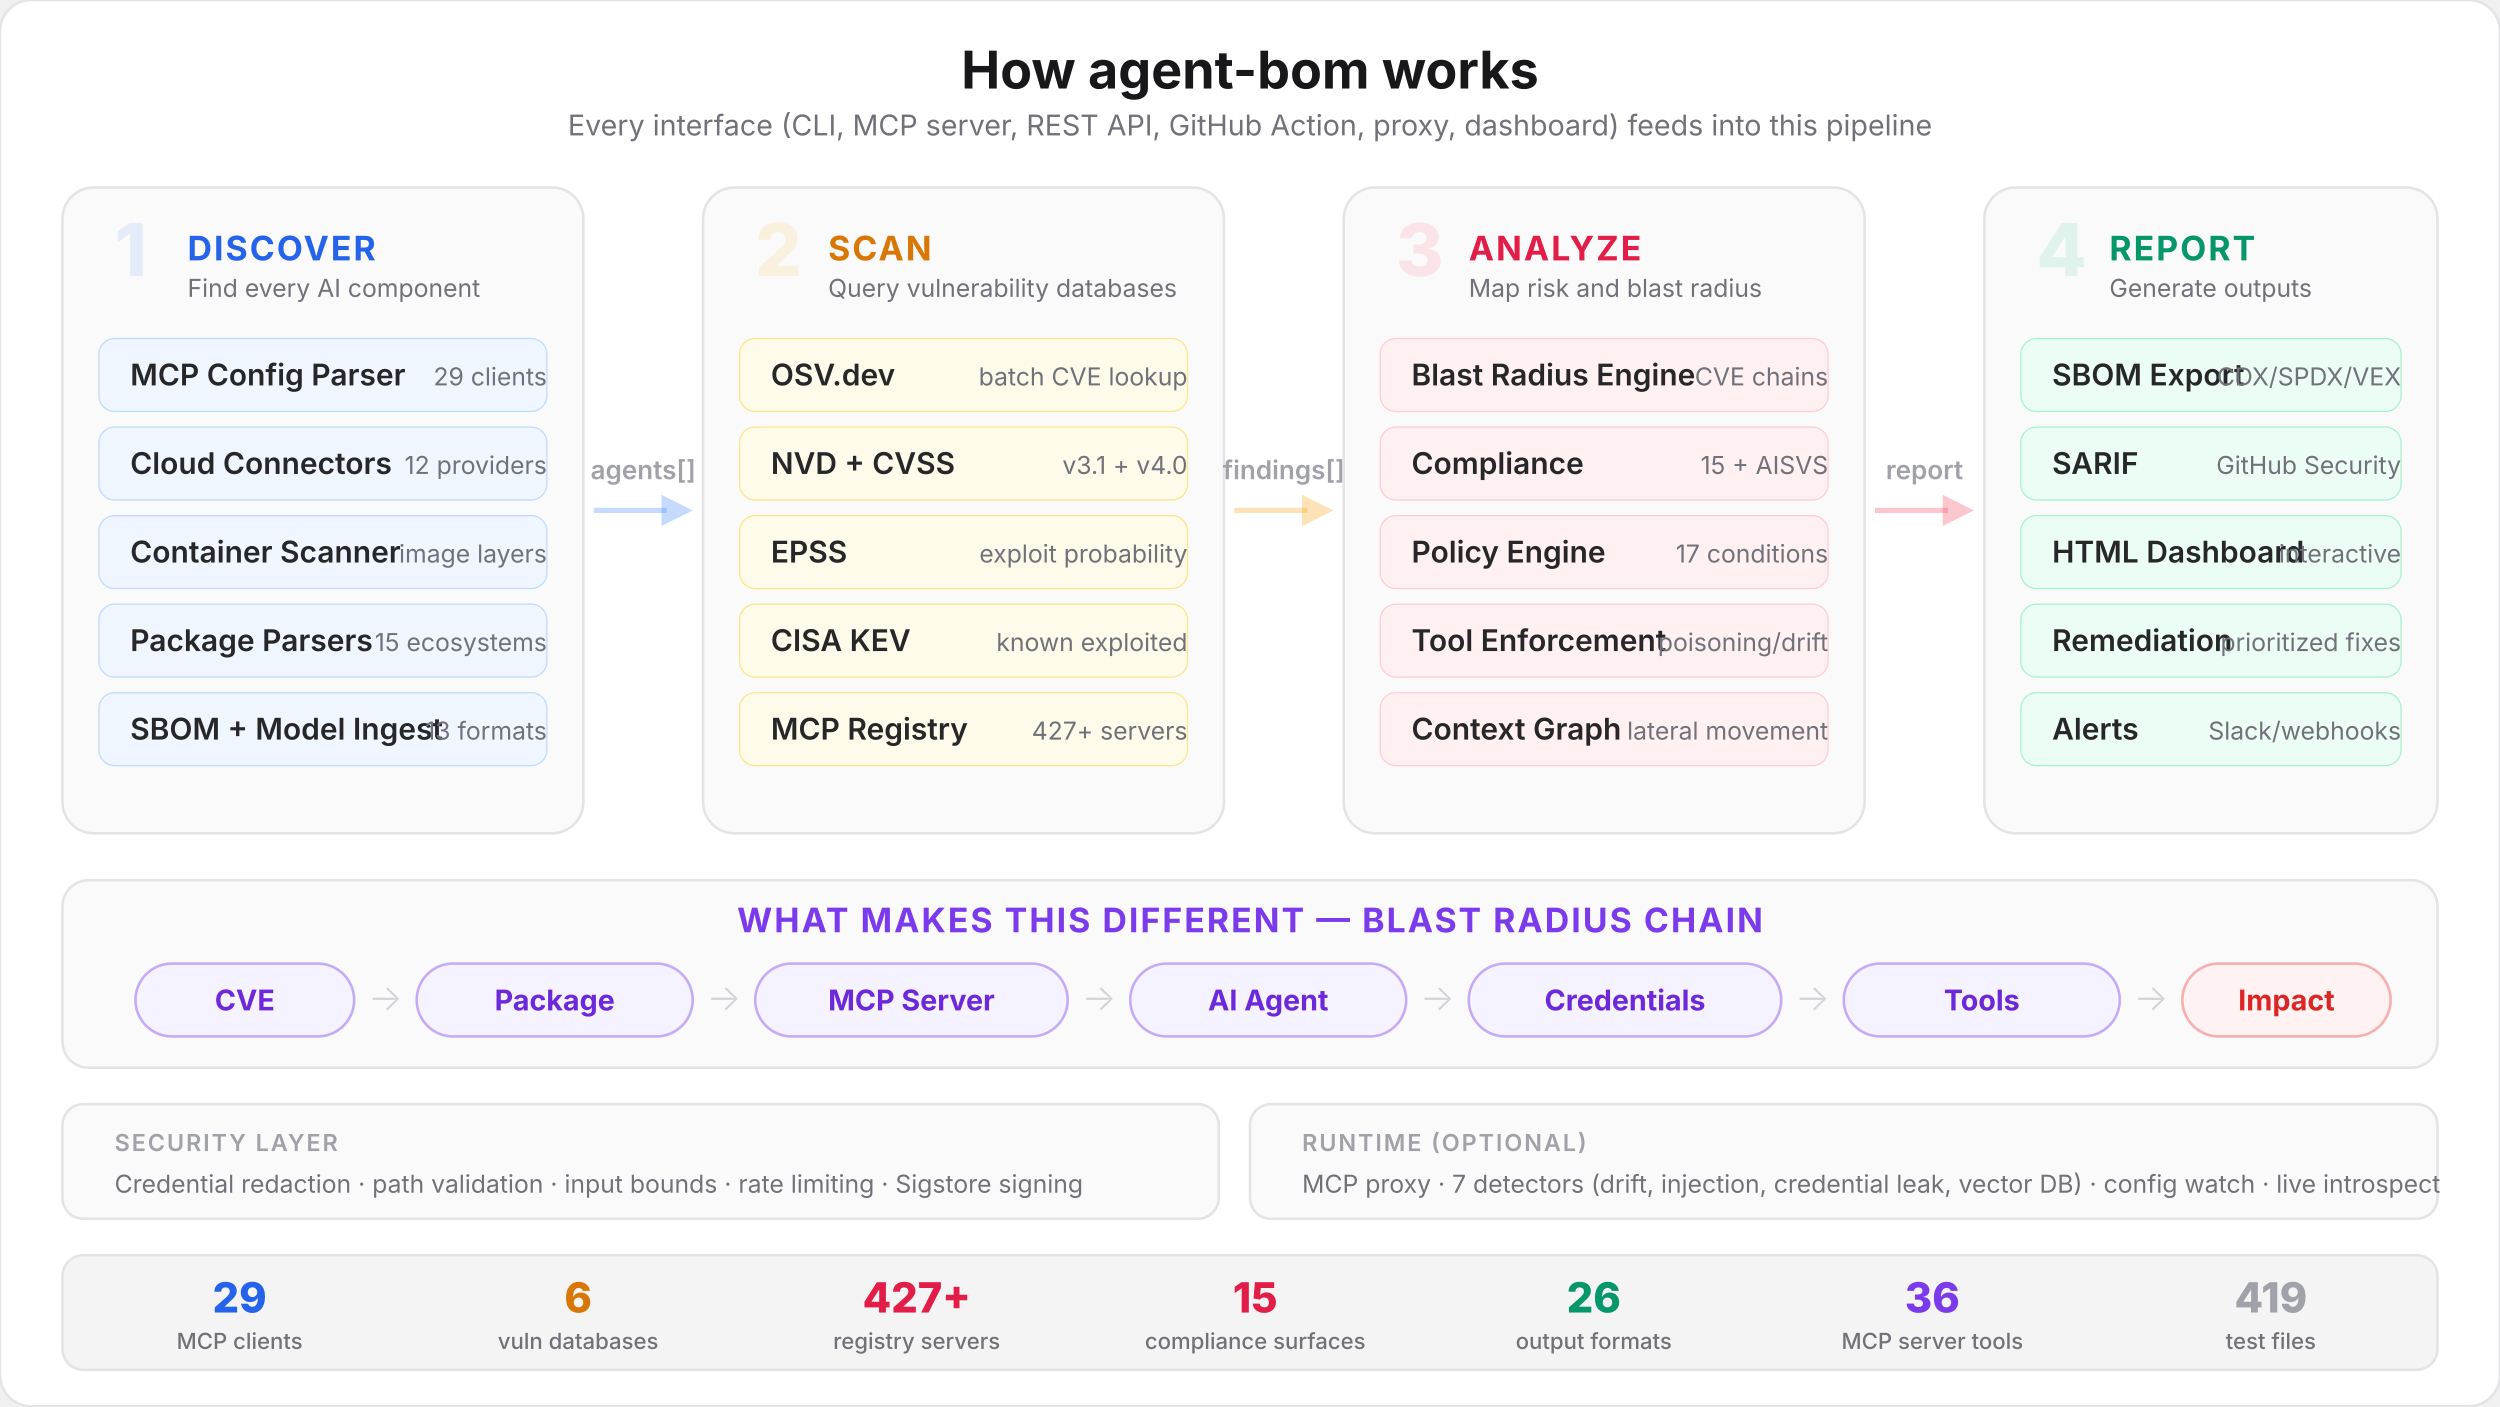
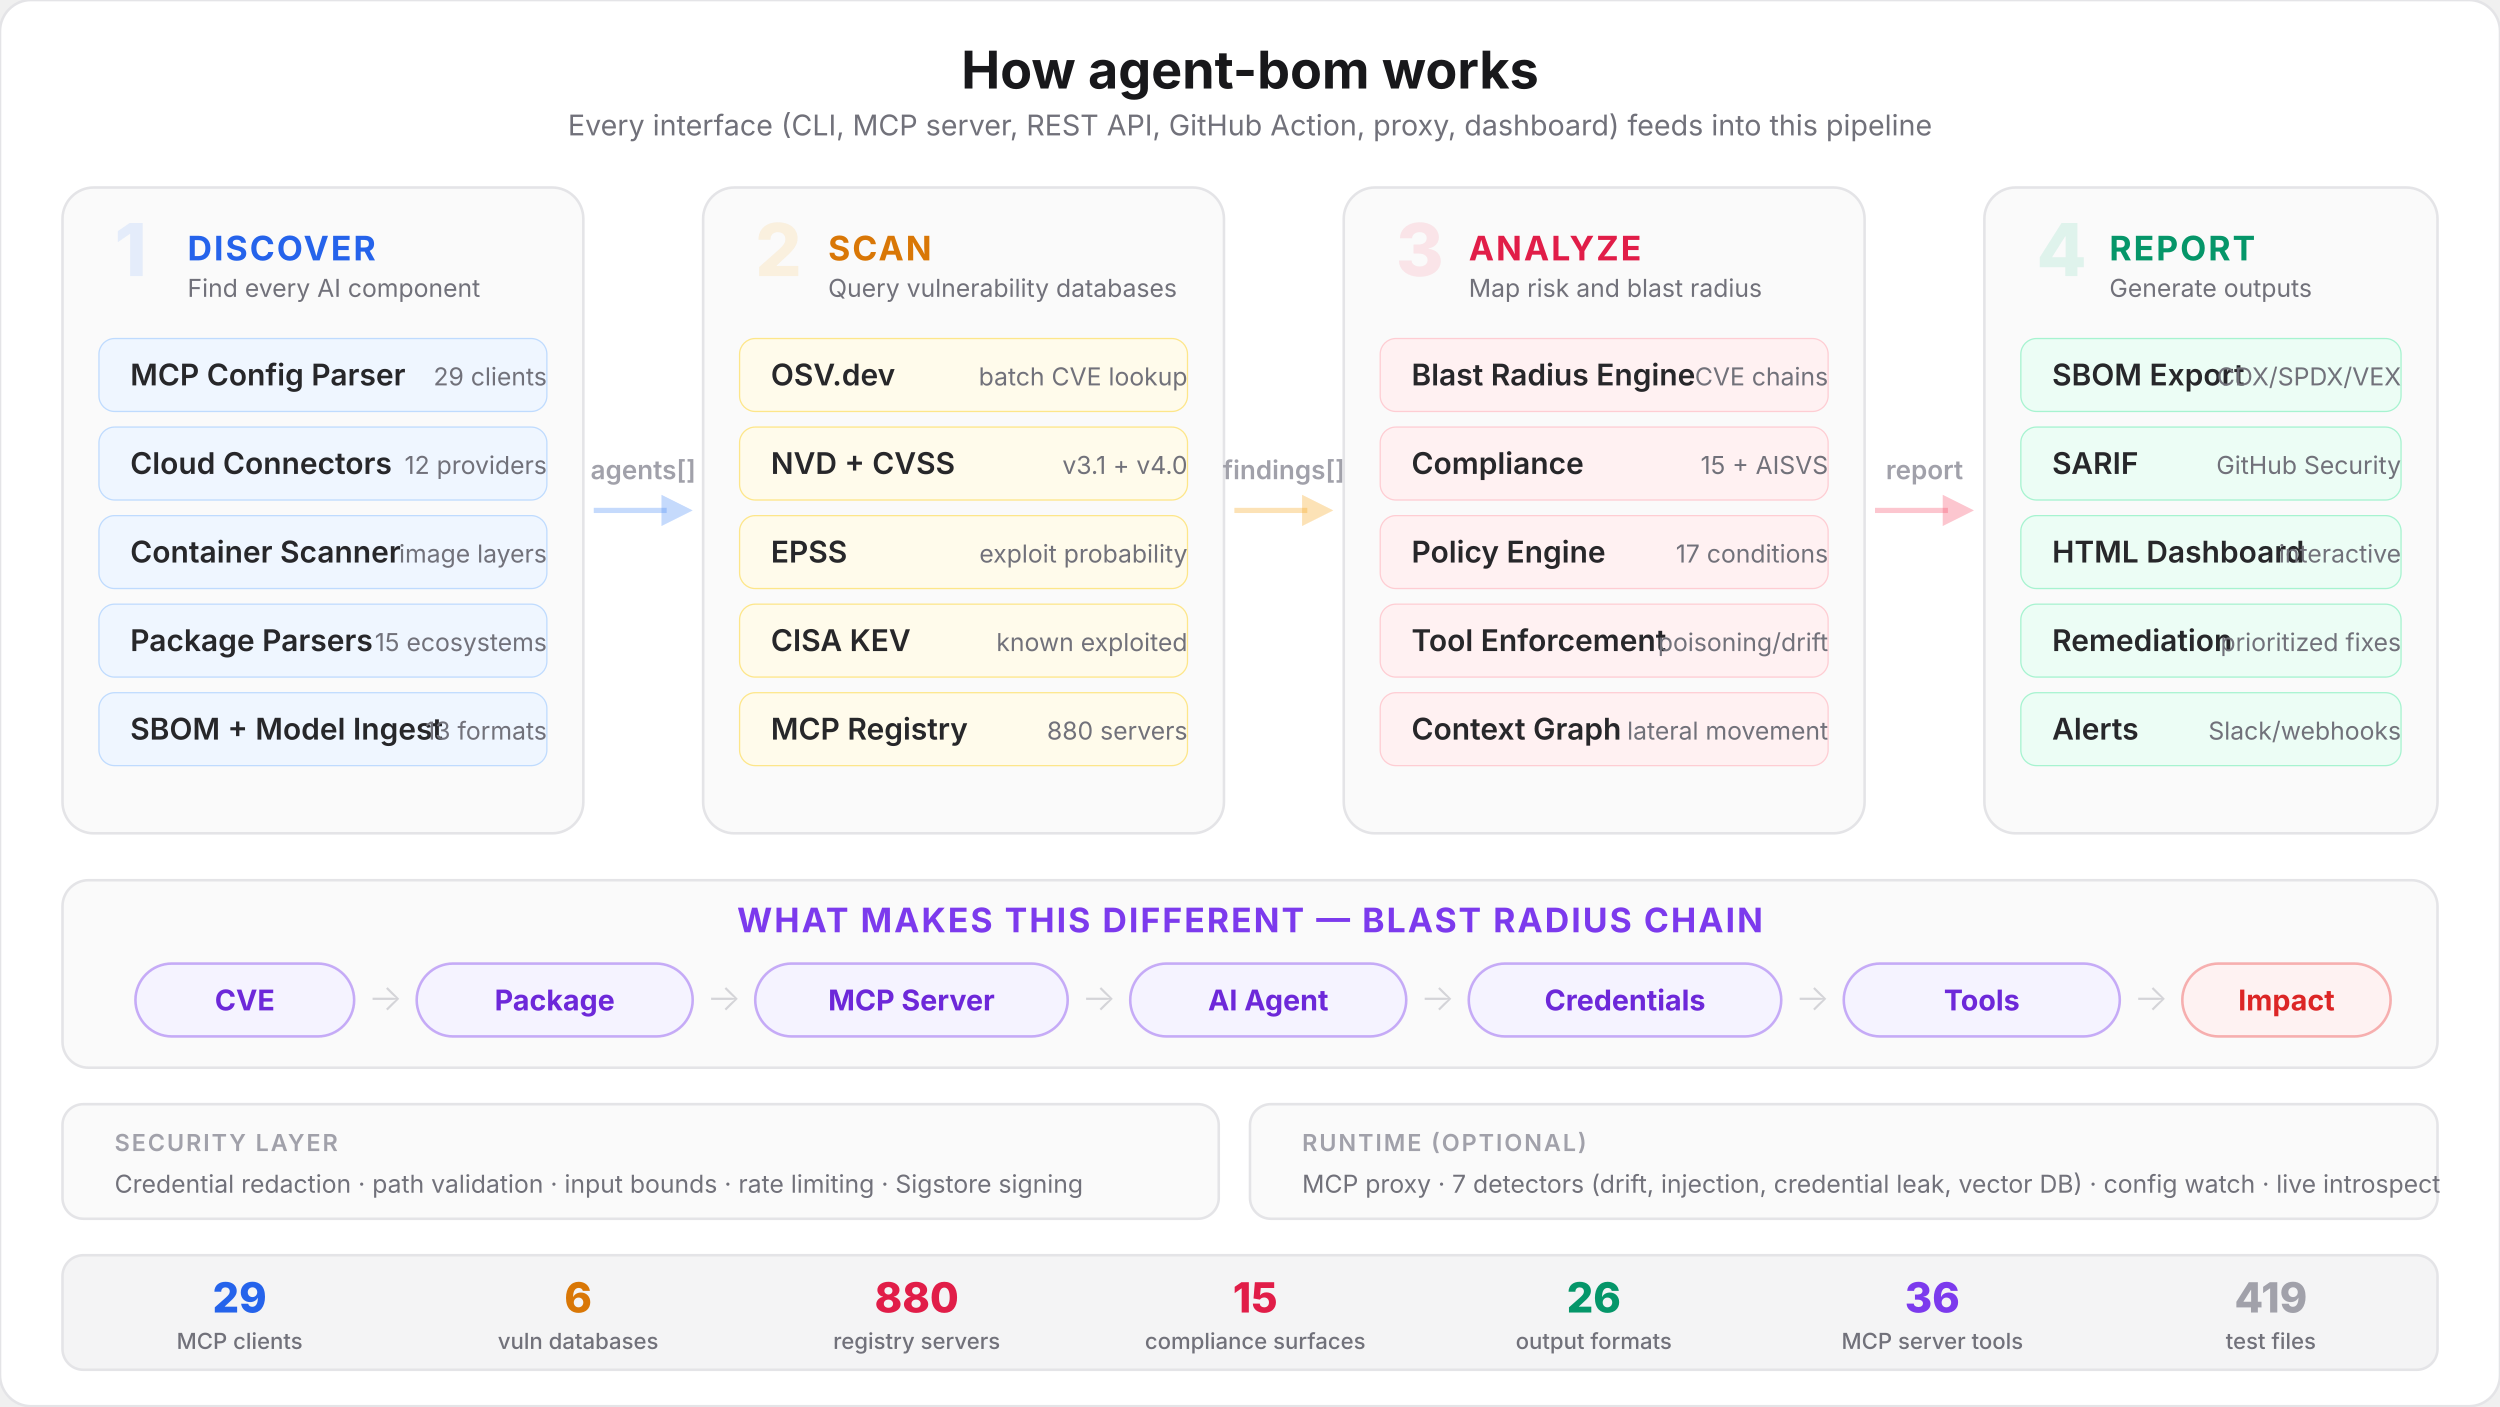
<svg xmlns="http://www.w3.org/2000/svg" viewBox="0 0 960 540" fill="none">
  <style>
    text { font-family: system-ui, -apple-system, 'Segoe UI', sans-serif; }
    .title { font-size: 20px; font-weight: 700; fill: #18181b; }
    .subtitle { font-size: 11px; font-weight: 400; fill: #71717a; }
    .phase-num { font-size: 28px; font-weight: 800; }
    .phase-name { font-size: 13px; font-weight: 700; letter-spacing: 0.06em; }
    .mod-name { font-size: 11.5px; font-weight: 600; fill: #27272a; }
    .mod-sub { font-size: 9.5px; font-weight: 400; fill: #71717a; }
    .arrow-text { font-size: 10px; font-weight: 600; fill: #a1a1aa; }
    .chain-label { font-size: 11px; font-weight: 700; }
    .chain-sub { font-size: 9px; font-weight: 500; fill: #71717a; }
    .chain-arrow { font-size: 14px; font-weight: 300; fill: #d4d4d8; }
    .sec-label { font-size: 9px; font-weight: 600; fill: #a1a1aa; letter-spacing: 0.08em; }
    .entry-label { font-size: 9px; font-weight: 600; }
    .stat-num { font-size: 16px; font-weight: 800; }
    .stat-label { font-size: 8.5px; font-weight: 500; fill: #71717a; }
  </style>
  <rect width="960" height="540" rx="12" fill="#ffffff" stroke="#e4e4e7" stroke-width="1" />
  <text x="480" y="34" text-anchor="middle" class="title">How agent-bom works</text>
  <text x="480" y="52" text-anchor="middle" class="subtitle">Every interface (CLI, MCP server, REST API, GitHub Action, proxy, dashboard) feeds into this pipeline</text>
  <rect x="24" y="72" width="200" height="248" rx="12" fill="#fafafa" stroke="#e4e4e7" stroke-width="1" />
  <text x="44" y="106" class="phase-num" fill="#3b82f6" opacity="0.12">1</text>
  <text x="72" y="100" class="phase-name" fill="#2563eb">DISCOVER</text>
  <text x="72" y="114" class="mod-sub">Find every AI component</text>
  <rect x="38" y="130" width="172" height="28" rx="6" fill="#eff6ff" stroke="#bfdbfe" stroke-width="0.5" />
  <text x="50" y="148" class="mod-name">MCP Config Parser</text>
  <text x="210" y="148" text-anchor="end" class="mod-sub" fill="#2563eb">29 clients</text>
  <rect x="38" y="164" width="172" height="28" rx="6" fill="#eff6ff" stroke="#bfdbfe" stroke-width="0.5" />
  <text x="50" y="182" class="mod-name">Cloud Connectors</text>
  <text x="210" y="182" text-anchor="end" class="mod-sub" fill="#2563eb">12 providers</text>
  <rect x="38" y="198" width="172" height="28" rx="6" fill="#eff6ff" stroke="#bfdbfe" stroke-width="0.5" />
  <text x="50" y="216" class="mod-name">Container Scanner</text>
  <text x="210" y="216" text-anchor="end" class="mod-sub" fill="#2563eb">image layers</text>
  <rect x="38" y="232" width="172" height="28" rx="6" fill="#eff6ff" stroke="#bfdbfe" stroke-width="0.5" />
  <text x="50" y="250" class="mod-name">Package Parsers</text>
  <text x="210" y="250" text-anchor="end" class="mod-sub" fill="#2563eb">15 ecosystems</text>
  <rect x="38" y="266" width="172" height="28" rx="6" fill="#eff6ff" stroke="#bfdbfe" stroke-width="0.5" />
  <text x="50" y="284" class="mod-name">SBOM + Model Ingest</text>
  <text x="210" y="284" text-anchor="end" class="mod-sub" fill="#2563eb">13 formats</text>
  <line x1="228" y1="196" x2="256" y2="196" stroke="#3b82f6" stroke-width="2" opacity="0.3" />
  <polygon points="254,190 266,196 254,202" fill="#3b82f6" opacity="0.3" />
  <text x="247" y="184" text-anchor="middle" class="arrow-text">agents[]</text>
  <rect x="270" y="72" width="200" height="248" rx="12" fill="#fafafa" stroke="#e4e4e7" stroke-width="1" />
  <text x="290" y="106" class="phase-num" fill="#f59e0b" opacity="0.12">2</text>
  <text x="318" y="100" class="phase-name" fill="#d97706">SCAN</text>
  <text x="318" y="114" class="mod-sub">Query vulnerability databases</text>
  <rect x="284" y="130" width="172" height="28" rx="6" fill="#fffbeb" stroke="#fde68a" stroke-width="0.5" />
  <text x="296" y="148" class="mod-name">OSV.dev</text>
  <text x="456" y="148" text-anchor="end" class="mod-sub" fill="#d97706">batch CVE lookup</text>
  <rect x="284" y="164" width="172" height="28" rx="6" fill="#fffbeb" stroke="#fde68a" stroke-width="0.5" />
  <text x="296" y="182" class="mod-name">NVD + CVSS</text>
  <text x="456" y="182" text-anchor="end" class="mod-sub" fill="#d97706">v3.1 + v4.0</text>
  <rect x="284" y="198" width="172" height="28" rx="6" fill="#fffbeb" stroke="#fde68a" stroke-width="0.5" />
  <text x="296" y="216" class="mod-name">EPSS</text>
  <text x="456" y="216" text-anchor="end" class="mod-sub" fill="#d97706">exploit probability</text>
  <rect x="284" y="232" width="172" height="28" rx="6" fill="#fffbeb" stroke="#fde68a" stroke-width="0.5" />
  <text x="296" y="250" class="mod-name">CISA KEV</text>
  <text x="456" y="250" text-anchor="end" class="mod-sub" fill="#d97706">known exploited</text>
  <rect x="284" y="266" width="172" height="28" rx="6" fill="#fffbeb" stroke="#fde68a" stroke-width="0.5" />
  <text x="296" y="284" class="mod-name">MCP Registry</text>
-   <text x="456" y="284" text-anchor="end" class="mod-sub" fill="#d97706">427+ servers</text>
+   <text x="456" y="284" text-anchor="end" class="mod-sub" fill="#d97706">880 servers</text>
  <line x1="474" y1="196" x2="502" y2="196" stroke="#f59e0b" stroke-width="2" opacity="0.3" />
  <polygon points="500,190 512,196 500,202" fill="#f59e0b" opacity="0.3" />
  <text x="493" y="184" text-anchor="middle" class="arrow-text">findings[]</text>
  <rect x="516" y="72" width="200" height="248" rx="12" fill="#fafafa" stroke="#e4e4e7" stroke-width="1" />
  <text x="536" y="106" class="phase-num" fill="#f43f5e" opacity="0.12">3</text>
  <text x="564" y="100" class="phase-name" fill="#e11d48">ANALYZE</text>
  <text x="564" y="114" class="mod-sub">Map risk and blast radius</text>
  <rect x="530" y="130" width="172" height="28" rx="6" fill="#fff1f2" stroke="#fecdd3" stroke-width="0.5" />
  <text x="542" y="148" class="mod-name">Blast Radius Engine</text>
  <text x="702" y="148" text-anchor="end" class="mod-sub" fill="#e11d48">CVE chains</text>
  <rect x="530" y="164" width="172" height="28" rx="6" fill="#fff1f2" stroke="#fecdd3" stroke-width="0.5" />
  <text x="542" y="182" class="mod-name">Compliance</text>
  <text x="702" y="182" text-anchor="end" class="mod-sub" fill="#e11d48">15 + AISVS</text>
  <rect x="530" y="198" width="172" height="28" rx="6" fill="#fff1f2" stroke="#fecdd3" stroke-width="0.5" />
  <text x="542" y="216" class="mod-name">Policy Engine</text>
  <text x="702" y="216" text-anchor="end" class="mod-sub" fill="#e11d48">17 conditions</text>
  <rect x="530" y="232" width="172" height="28" rx="6" fill="#fff1f2" stroke="#fecdd3" stroke-width="0.5" />
  <text x="542" y="250" class="mod-name">Tool Enforcement</text>
  <text x="702" y="250" text-anchor="end" class="mod-sub" fill="#e11d48">poisoning/drift</text>
  <rect x="530" y="266" width="172" height="28" rx="6" fill="#fff1f2" stroke="#fecdd3" stroke-width="0.5" />
  <text x="542" y="284" class="mod-name">Context Graph</text>
  <text x="702" y="284" text-anchor="end" class="mod-sub" fill="#e11d48">lateral movement</text>
  <line x1="720" y1="196" x2="748" y2="196" stroke="#f43f5e" stroke-width="2" opacity="0.3" />
  <polygon points="746,190 758,196 746,202" fill="#f43f5e" opacity="0.3" />
  <text x="739" y="184" text-anchor="middle" class="arrow-text">report</text>
  <rect x="762" y="72" width="174" height="248" rx="12" fill="#fafafa" stroke="#e4e4e7" stroke-width="1" />
  <text x="782" y="106" class="phase-num" fill="#10b981" opacity="0.12">4</text>
  <text x="810" y="100" class="phase-name" fill="#059669">REPORT</text>
  <text x="810" y="114" class="mod-sub">Generate outputs</text>
  <rect x="776" y="130" width="146" height="28" rx="6" fill="#ecfdf5" stroke="#a7f3d0" stroke-width="0.5" />
  <text x="788" y="148" class="mod-name">SBOM Export</text>
  <text x="922" y="148" text-anchor="end" class="mod-sub" fill="#059669">CDX/SPDX/VEX</text>
  <rect x="776" y="164" width="146" height="28" rx="6" fill="#ecfdf5" stroke="#a7f3d0" stroke-width="0.5" />
  <text x="788" y="182" class="mod-name">SARIF</text>
  <text x="922" y="182" text-anchor="end" class="mod-sub" fill="#059669">GitHub Security</text>
  <rect x="776" y="198" width="146" height="28" rx="6" fill="#ecfdf5" stroke="#a7f3d0" stroke-width="0.5" />
  <text x="788" y="216" class="mod-name">HTML Dashboard</text>
  <text x="922" y="216" text-anchor="end" class="mod-sub" fill="#059669">interactive</text>
  <rect x="776" y="232" width="146" height="28" rx="6" fill="#ecfdf5" stroke="#a7f3d0" stroke-width="0.5" />
  <text x="788" y="250" class="mod-name">Remediation</text>
  <text x="922" y="250" text-anchor="end" class="mod-sub" fill="#059669">prioritized fixes</text>
  <rect x="776" y="266" width="146" height="28" rx="6" fill="#ecfdf5" stroke="#a7f3d0" stroke-width="0.5" />
  <text x="788" y="284" class="mod-name">Alerts</text>
  <text x="922" y="284" text-anchor="end" class="mod-sub" fill="#059669">Slack/webhooks</text>
  <rect x="24" y="338" width="912" height="72" rx="10" fill="#fafafa" stroke="#e4e4e7" stroke-width="1" />
  <text x="480" y="358" text-anchor="middle" class="phase-name" fill="#7c3aed">WHAT MAKES THIS DIFFERENT — BLAST RADIUS CHAIN</text>
  <rect x="52" y="370" width="84" height="28" rx="14" fill="#f5f3ff" stroke="#7c3aed" stroke-width="1" stroke-opacity="0.4" />
  <text x="94" y="388" text-anchor="middle" class="chain-label" fill="#6d28d9">CVE</text>
  <text x="148" y="388" text-anchor="middle" class="chain-arrow">→</text>
  <rect x="160" y="370" width="106" height="28" rx="14" fill="#f5f3ff" stroke="#7c3aed" stroke-width="1" stroke-opacity="0.4" />
  <text x="213" y="388" text-anchor="middle" class="chain-label" fill="#6d28d9">Package</text>
  <text x="278" y="388" text-anchor="middle" class="chain-arrow">→</text>
  <rect x="290" y="370" width="120" height="28" rx="14" fill="#f5f3ff" stroke="#7c3aed" stroke-width="1" stroke-opacity="0.4" />
  <text x="350" y="388" text-anchor="middle" class="chain-label" fill="#6d28d9">MCP Server</text>
  <text x="422" y="388" text-anchor="middle" class="chain-arrow">→</text>
  <rect x="434" y="370" width="106" height="28" rx="14" fill="#f5f3ff" stroke="#7c3aed" stroke-width="1" stroke-opacity="0.4" />
  <text x="487" y="388" text-anchor="middle" class="chain-label" fill="#6d28d9">AI Agent</text>
  <text x="552" y="388" text-anchor="middle" class="chain-arrow">→</text>
  <rect x="564" y="370" width="120" height="28" rx="14" fill="#f5f3ff" stroke="#7c3aed" stroke-width="1" stroke-opacity="0.4" />
  <text x="624" y="388" text-anchor="middle" class="chain-label" fill="#6d28d9">Credentials</text>
  <text x="696" y="388" text-anchor="middle" class="chain-arrow">→</text>
  <rect x="708" y="370" width="106" height="28" rx="14" fill="#f5f3ff" stroke="#7c3aed" stroke-width="1" stroke-opacity="0.4" />
  <text x="761" y="388" text-anchor="middle" class="chain-label" fill="#6d28d9">Tools</text>
  <text x="826" y="388" text-anchor="middle" class="chain-arrow">→</text>
  <rect x="838" y="370" width="80" height="28" rx="14" fill="#fef2f2" stroke="#ef4444" stroke-width="1" stroke-opacity="0.4" />
  <text x="878" y="388" text-anchor="middle" class="chain-label" fill="#dc2626">Impact</text>
  <rect x="24" y="424" width="444" height="44" rx="8" fill="#fafafa" stroke="#e4e4e7" stroke-width="1" />
  <text x="44" y="442" class="sec-label" fill="#a1a1aa">SECURITY LAYER</text>
  <text x="44" y="458" class="mod-sub">Credential redaction · path validation · input bounds · rate limiting · Sigstore signing</text>
  <rect x="480" y="424" width="456" height="44" rx="8" fill="#fafafa" stroke="#e4e4e7" stroke-width="1" />
  <text x="500" y="442" class="sec-label" fill="#a1a1aa">RUNTIME (OPTIONAL)</text>
  <text x="500" y="458" class="mod-sub">MCP proxy · 7 detectors (drift, injection, credential leak, vector DB) · config watch · live introspect</text>
  <rect x="24" y="482" width="912" height="44" rx="8" fill="#f4f4f5" stroke="#e4e4e7" stroke-width="1" />
  <text x="92" y="504" text-anchor="middle" class="stat-num" fill="#2563eb">29</text>
  <text x="92" y="518" text-anchor="middle" class="stat-label">MCP clients</text>
  <text x="222" y="504" text-anchor="middle" class="stat-num" fill="#d97706">6</text>
  <text x="222" y="518" text-anchor="middle" class="stat-label">vuln databases</text>
-   <text x="352" y="504" text-anchor="middle" class="stat-num" fill="#e11d48">427+</text>
+   <text x="352" y="504" text-anchor="middle" class="stat-num" fill="#e11d48">880</text>
  <text x="352" y="518" text-anchor="middle" class="stat-label">registry servers</text>
  <text x="482" y="504" text-anchor="middle" class="stat-num" fill="#e11d48">15</text>
  <text x="482" y="518" text-anchor="middle" class="stat-label">compliance surfaces</text>
  <text x="612" y="504" text-anchor="middle" class="stat-num" fill="#059669">26</text>
  <text x="612" y="518" text-anchor="middle" class="stat-label">output formats</text>
  <text x="742" y="504" text-anchor="middle" class="stat-num" fill="#7c3aed">36</text>
  <text x="742" y="518" text-anchor="middle" class="stat-label">MCP server tools</text>
  <text x="872" y="504" text-anchor="middle" class="stat-num" fill="#a1a1aa">419</text>
  <text x="872" y="518" text-anchor="middle" class="stat-label">test files</text>
</svg>
